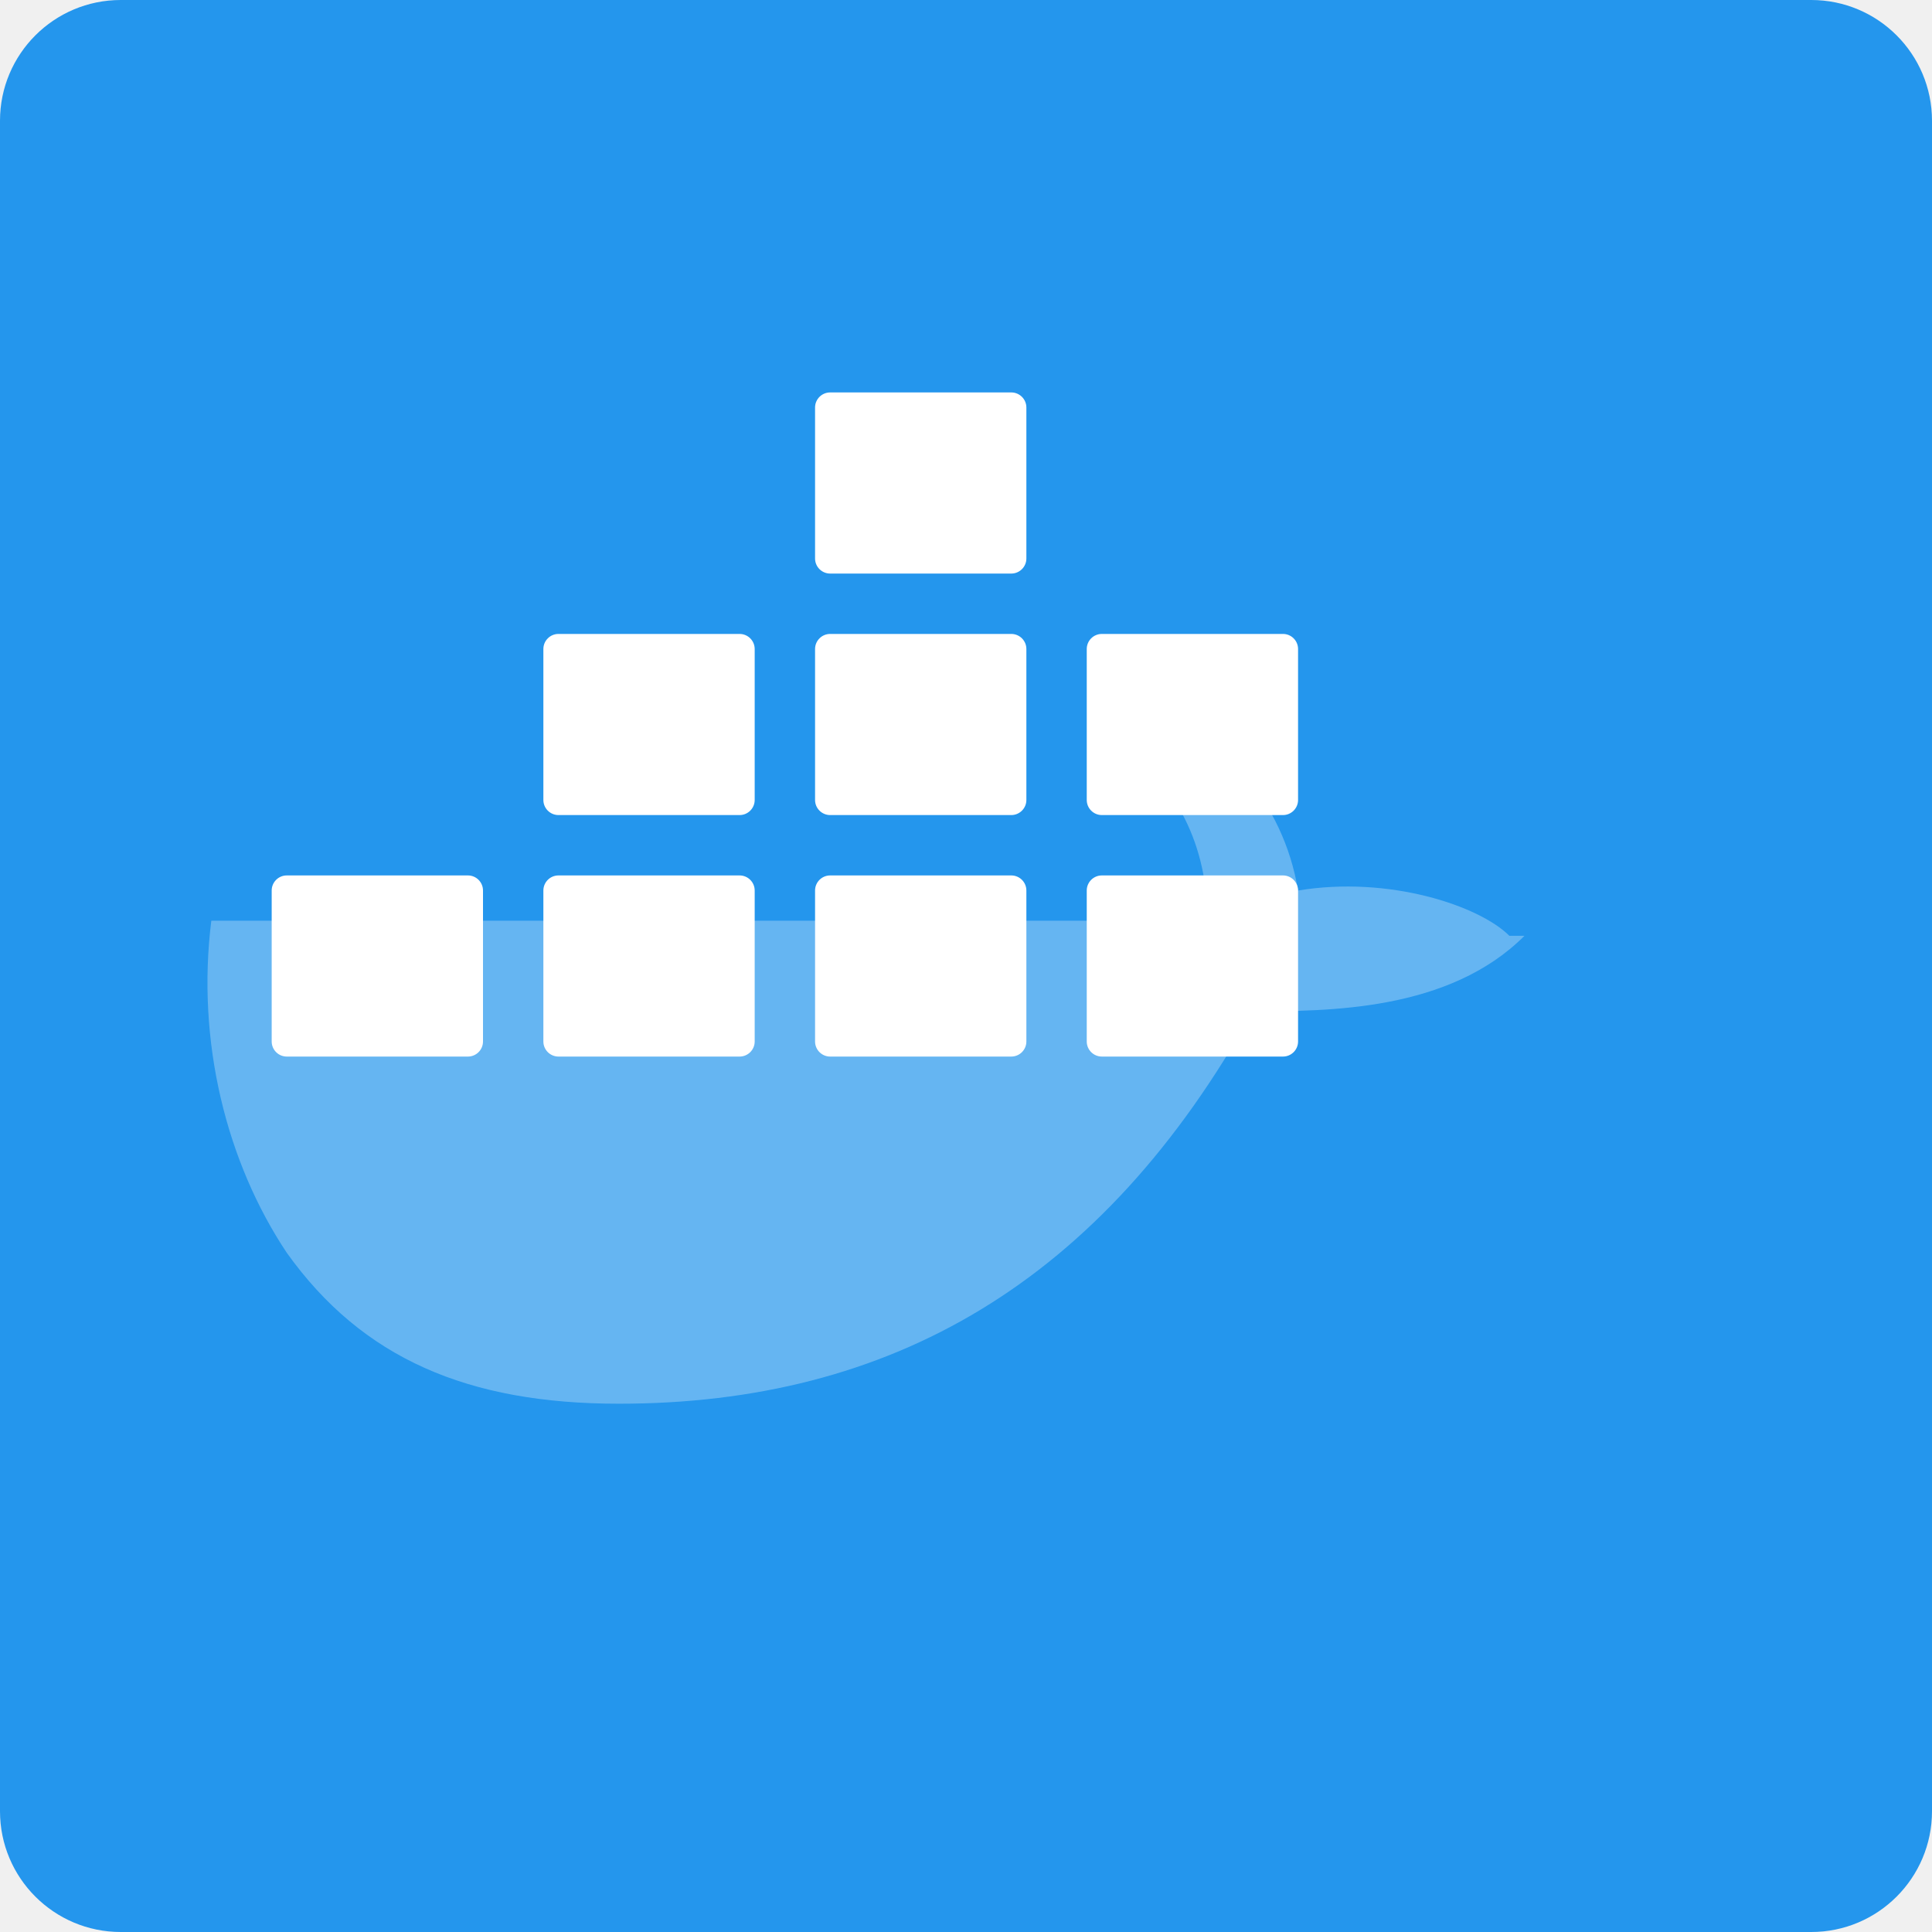
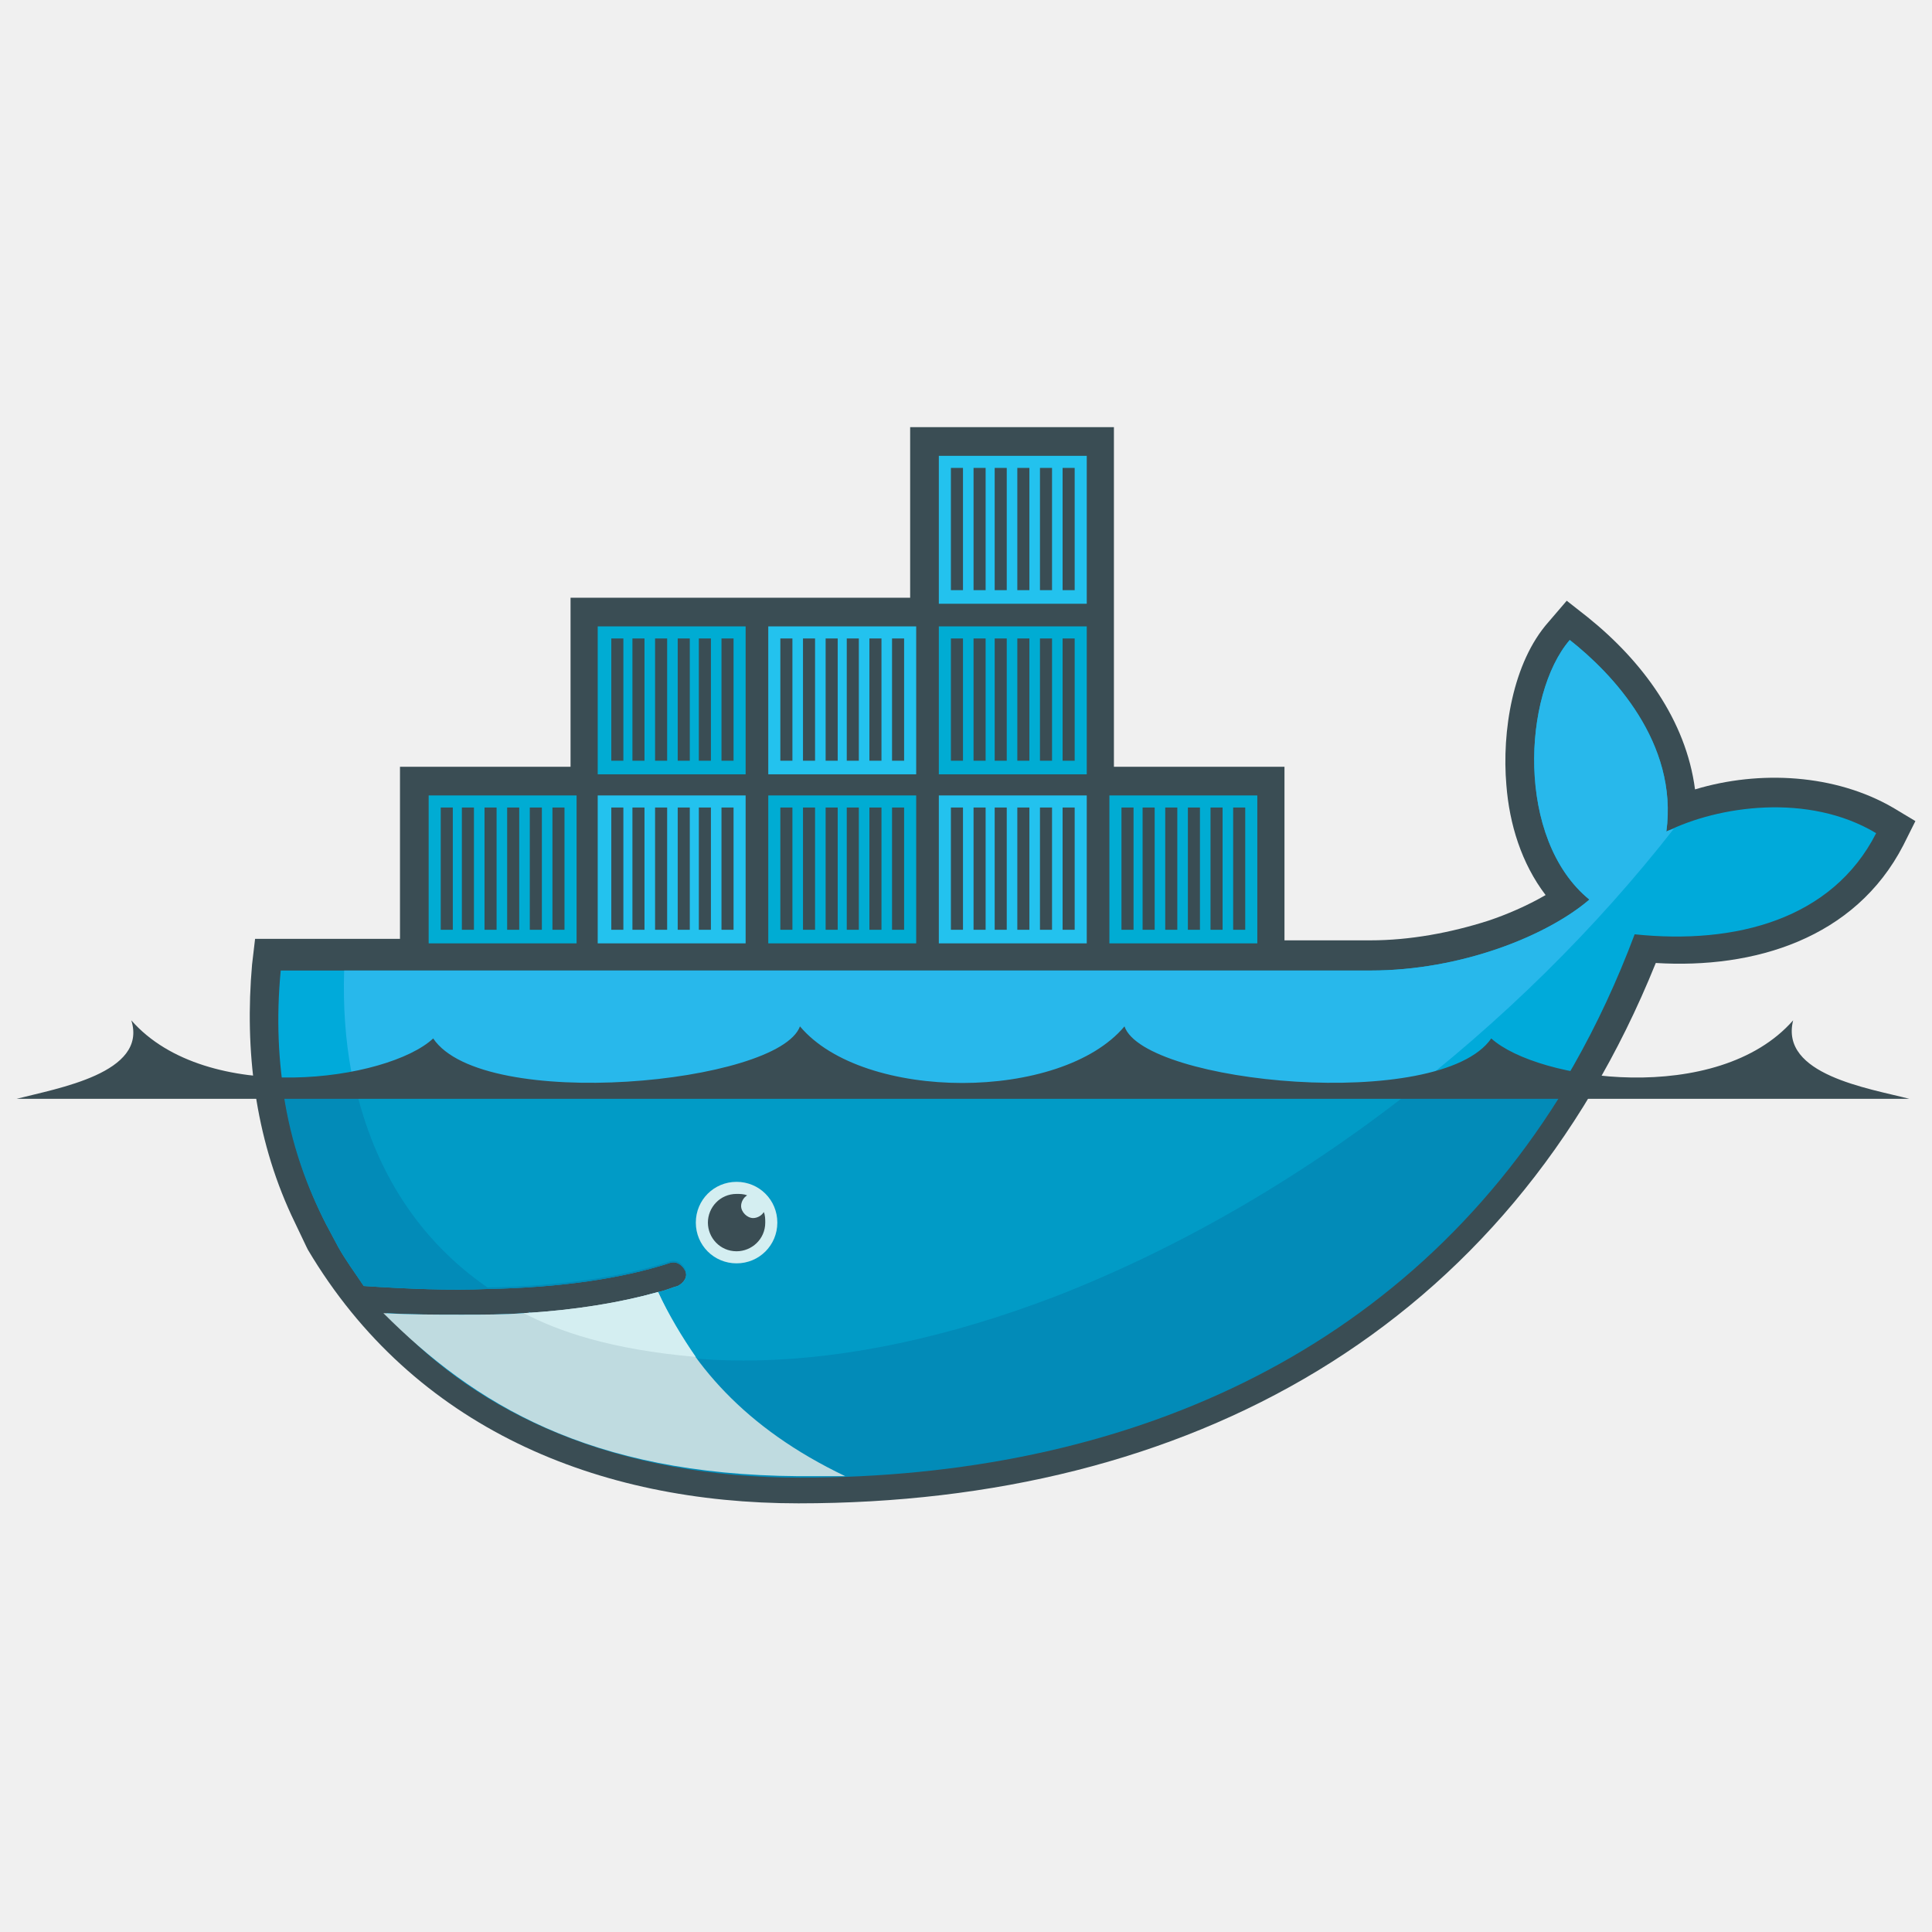
<svg xmlns="http://www.w3.org/2000/svg" viewBox="0 0 128 128">
-   <rect width="128" height="128" rx="8" fill="#2496ed" />
-   <g fill="#fff">
-     <rect x="18" y="58" width="14" height="12" rx="1" />
-     <rect x="36" y="58" width="14" height="12" rx="1" />
-     <rect x="54" y="58" width="14" height="12" rx="1" />
-     <rect x="36" y="42" width="14" height="12" rx="1" />
-     <rect x="54" y="42" width="14" height="12" rx="1" />
-     <rect x="72" y="58" width="14" height="12" rx="1" />
-     <rect x="54" y="26" width="14" height="12" rx="1" />
-     <rect x="72" y="42" width="14" height="12" rx="1" />
-   </g>
-   <path d="M100 62c-2-2-8-4-14-3-1-6-5-10-10-13l-2 3c4 3 6 7 6 12H14c-1 8 1 16 5 22 5 7 12 10 22 10 18 0 32-8 42-26 5 0 13 0 18-5h-1z" fill="#fff" opacity=".3" />
+   <path fill-rule="evenodd" clip-rule="evenodd" fill="#3A4D54" d="M73.8 50.8h11.3v11.5h5.7c2.6 0 5.3-.5 7.8-1.3 1.2-.4 2.6-1 3.8-1.7-1.6-2.1-2.4-4.7-2.6-7.3-.3-3.5.4-8.1 2.8-10.8l1.2-1.4 1.4 1.1c3.6 2.9 6.5 6.8 7.1 11.4 4.3-1.3 9.3-1 13.1 1.2l1.5.9-.8 1.6c-3.2 6.2-9.9 8.2-16.4 7.8-9.8 24.3-31 35.8-56.8 35.8-13.3 0-25.5-5-32.5-16.8l-.1-.2-1-2.1c-2.4-5.2-3.1-10.9-2.6-16.6l.2-1.7h9.6V50.8h11.3V39.6h22.5V28.3h13.5v22.5z" />
+   <path fill="#00AADA" d="M110.4 55.1c.8-5.9-3.6-10.5-6.4-12.7-3.1 3.6-3.6 13.2 1.3 17.2-2.8 2.4-8.5 4.7-14.5 4.7H18.6c-.6 6.2.5 11.9 3 16.8l.8 1.5c.5.9 1.1 1.7 1.7 2.6 3 .2 5.7.3 8.2.2 4.9-.1 8.9-.7 12-1.7.5-.2.9.1 1.1.5.2.5-.1.9-.5 1.1-.4.1-.8.3-1.3.4-2.4.7-5 1.1-8.3 1.3h-.6c-1.3.1-2.7.1-4.2.1-1.6 0-3.1 0-4.9-.1 6 6.8 15.4 10.8 27.2 10.8 25 0 46.2-11.1 55.5-35.9 6.7.7 13.1-1 16-6.7-4.5-2.7-10.5-1.8-13.9-.1z" />
+   <path fill="#28B8EB" d="M110.4 55.1c.8-5.9-3.6-10.5-6.4-12.7-3.1 3.6-3.6 13.2 1.3 17.2-2.8 2.4-8.5 4.7-14.5 4.7h-68c-.3 9.5 3.2 16.7 9.5 21 4.9-.1 8.9-.7 12-1.7.5-.2.9.1 1.1.5.2.5-.1.9-.5 1.1-.4.1-.8.3-1.3.4-2.4.7-5.2 1.2-8.5 1.4l-.1-.1c8.5 4.4 20.8 4.3 35-1.1 15.8-6.1 30.6-17.7 40.9-30.9-.2.1-.4.1-.5.2z" />
+   <path fill="#028BB8" d="M18.7 71.8c.4 3.3 1.4 6.4 2.9 9.3l.8 1.5c.5.9 1.1 1.7 1.7 2.6 3 .2 5.7.3 8.2.2 4.9-.1 8.9-.7 12-1.7.5-.2.9.1 1.1.5.2.5-.1.9-.5 1.1-.4.1-.8.3-1.3.4-2.4.7-5.2 1.2-8.5 1.4h-.4c-1.3.1-2.7.1-4.1.1-1.6 0-3.2 0-4.9-.1 6 6.8 15.5 10.8 27.3 10.8 21.4 0 40-8.1 50.8-26H18.7v-.1z" />
+   <path fill="#019BC6" d="M23.5 71.8c1.3 5.8 4.3 10.4 8.8 13.5 4.9-.1 8.9-.7 12-1.7.5-.2.9.1 1.1.5.2.5-.1.9-.5 1.1-.4.1-.8.3-1.3.4-2.4.7-5.2 1.2-8.6 1.4 8.5 4.4 20.8 4.3 34.9-1.1 8.5-3.3 16.8-8.2 24.2-14.1H23.5z" />
+   <path fill-rule="evenodd" clip-rule="evenodd" fill="#00ACD3" d="M28.4 52.7h9.8v9.8h-9.8v-9.8zm.8.8h.8v8.1h-.8v-8.1zm1.4 0h.8v8.1h-.8v-8.1zm1.5 0h.8v8.1h-.8v-8.1zm1.5 0h.8v8.1h-.8v-8.1zm1.5 0h.8v8.1h-.8v-8.1zm1.5 0h.8v8.1h-.8v-8.1zm3-12h9.8v9.8h-9.8v-9.8zm.9.8h.8v8.1h-.8v-8.1zm1.4 0h.8v8.1h-.8v-8.1zm1.5 0h.8v8.1h-.8v-8.1zm1.5 0h.8v8.1h-.8v-8.1zm1.4 0h.8v8.1h-.8v-8.1zm1.5 0h.8v8.1h-.8v-8.1z" />
+   <path fill-rule="evenodd" clip-rule="evenodd" fill="#23C2EE" d="M39.6 52.7h9.8v9.8h-9.8v-9.8zm.9.8h.8v8.1h-.8v-8.1zm1.4 0h.8v8.1h-.8v-8.1zm1.5 0h.8v8.1h-.8v-8.1zm1.5 0h.8v8.1h-.8v-8.1zm1.4 0h.8v8.1h-.8v-8.1zm1.5 0h.8v8.1h-.8v-8.1z" />
+   <path fill-rule="evenodd" clip-rule="evenodd" fill="#00ACD3" d="M50.9 52.7h9.8v9.8h-9.8v-9.8zm.8.8h.8v8.1h-.8v-8.1zm1.5 0h.8v8.1h-.8v-8.1zm1.5 0h.8v8.1h-.8v-8.1zm1.4 0h.8v8.1h-.8v-8.1zm1.5 0h.8v8.1h-.8v-8.1zm1.5 0h.8v8.1h-.8v-8.1z" />
+   <path fill-rule="evenodd" clip-rule="evenodd" fill="#23C2EE" d="M50.9 41.5h9.8v9.8h-9.8v-9.8zm.8.8h.8v8.1h-.8v-8.1zm1.5 0h.8v8.1h-.8v-8.1zm1.5 0h.8v8.1h-.8v-8.1zm1.4 0h.8v8.1h-.8v-8.1zm1.5 0h.8v8.1h-.8v-8.1zm1.5 0h.8v8.1h-.8v-8.1zm3.1 10.4H72v9.8h-9.8v-9.8zm.8.8h.8v8.1H63v-8.1zm1.5 0h.8v8.1h-.8v-8.1zm1.4 0h.8v8.1h-.8v-8.1zm1.5 0h.8v8.1h-.8v-8.1zm1.5 0h.8v8.1h-.8v-8.1zm1.5 0h.8v8.1h-.8v-8.1z" />
+   <path fill-rule="evenodd" clip-rule="evenodd" fill="#00ACD3" d="M62.2 41.5H72v9.8h-9.8v-9.8zm.8.8h.8v8.1H63v-8.1zm1.5 0h.8v8.1h-.8v-8.1zm1.4 0h.8v8.1h-.8v-8.1zm1.5 0h.8v8.1h-.8v-8.1zm1.5 0h.8v8.1h-.8v-8.1zm1.5 0h.8v8.1h-.8v-8.1z" />
+   <path fill-rule="evenodd" clip-rule="evenodd" fill="#23C2EE" d="M62.2 30.2H72V40h-9.8v-9.8zm.8.8h.8v8.1H63V31zm1.5 0h.8v8.1h-.8V31zm1.4 0h.8v8.1h-.8V31zm1.5 0h.8v8.1h-.8V31zm1.5 0h.8v8.1h-.8V31zm1.5 0h.8v8.1h-.8V31z" />
+   <path fill-rule="evenodd" clip-rule="evenodd" fill="#00ACD3" d="M73.5 52.7h9.8v9.8h-9.8v-9.8zm.8.8h.8v8.1h-.8v-8.1zm1.4 0h.8v8.1h-.8v-8.1zm1.5 0h.8v8.1h-.8v-8.1zm1.5 0h.8v8.1h-.8v-8.1zm1.5 0h.8v8.1h-.8v-8.1zm1.5 0h.8v8.1h-.8v-8.1z" />
+   <path fill-rule="evenodd" clip-rule="evenodd" fill="#D4EEF1" d="M48.8 78.3c1.5 0 2.7 1.2 2.7 2.7 0 1.5-1.2 2.7-2.7 2.7-1.5 0-2.7-1.2-2.7-2.7 0-1.5 1.2-2.7 2.7-2.7" />
+   <path fill-rule="evenodd" clip-rule="evenodd" fill="#3A4D54" d="M48.8 79.1c.2 0 .5 0 .7.1-.2.1-.4.4-.4.7 0 .4.4.8.8.8.3 0 .6-.2.7-.4.1.2.1.5.1.7 0 1.1-.9 1.9-1.9 1.9-1.1 0-1.9-.9-1.9-1.9 0-1 .8-1.9 1.9-1.9M1.1 72.8h125.4c-2.7-.7-8.6-1.6-7.7-5.2-5 5.7-16.9 4-20 1.2-3.4 4.9-23 3-24.3-.8-4.2 5-17.3 5-21.5 0-1.4 3.8-21 5.7-24.3.8-3 2.8-15 4.5-20-1.2 1.1 3.5-4.9 4.5-7.6 5.2" />
+   <path fill="#BFDBE0" d="M56 97.8c-6.7-3.2-10.3-7.5-12.4-12.2-2.5.7-5.5 1.2-8.9 1.4-1.3.1-2.7.1-4.1.1-1.7 0-3.4 0-5.2-.1 6 6 13.6 10.7 27.5 10.8H56z" />
+   <path fill="#D4EEF1" d="M46.1 89.9c-.9-1.3-1.8-2.8-2.5-4.3-2.5.7-5.5 1.2-8.9 1.4 2.3 1.2 5.7 2.4 11.4 2.9z" />
</svg>
